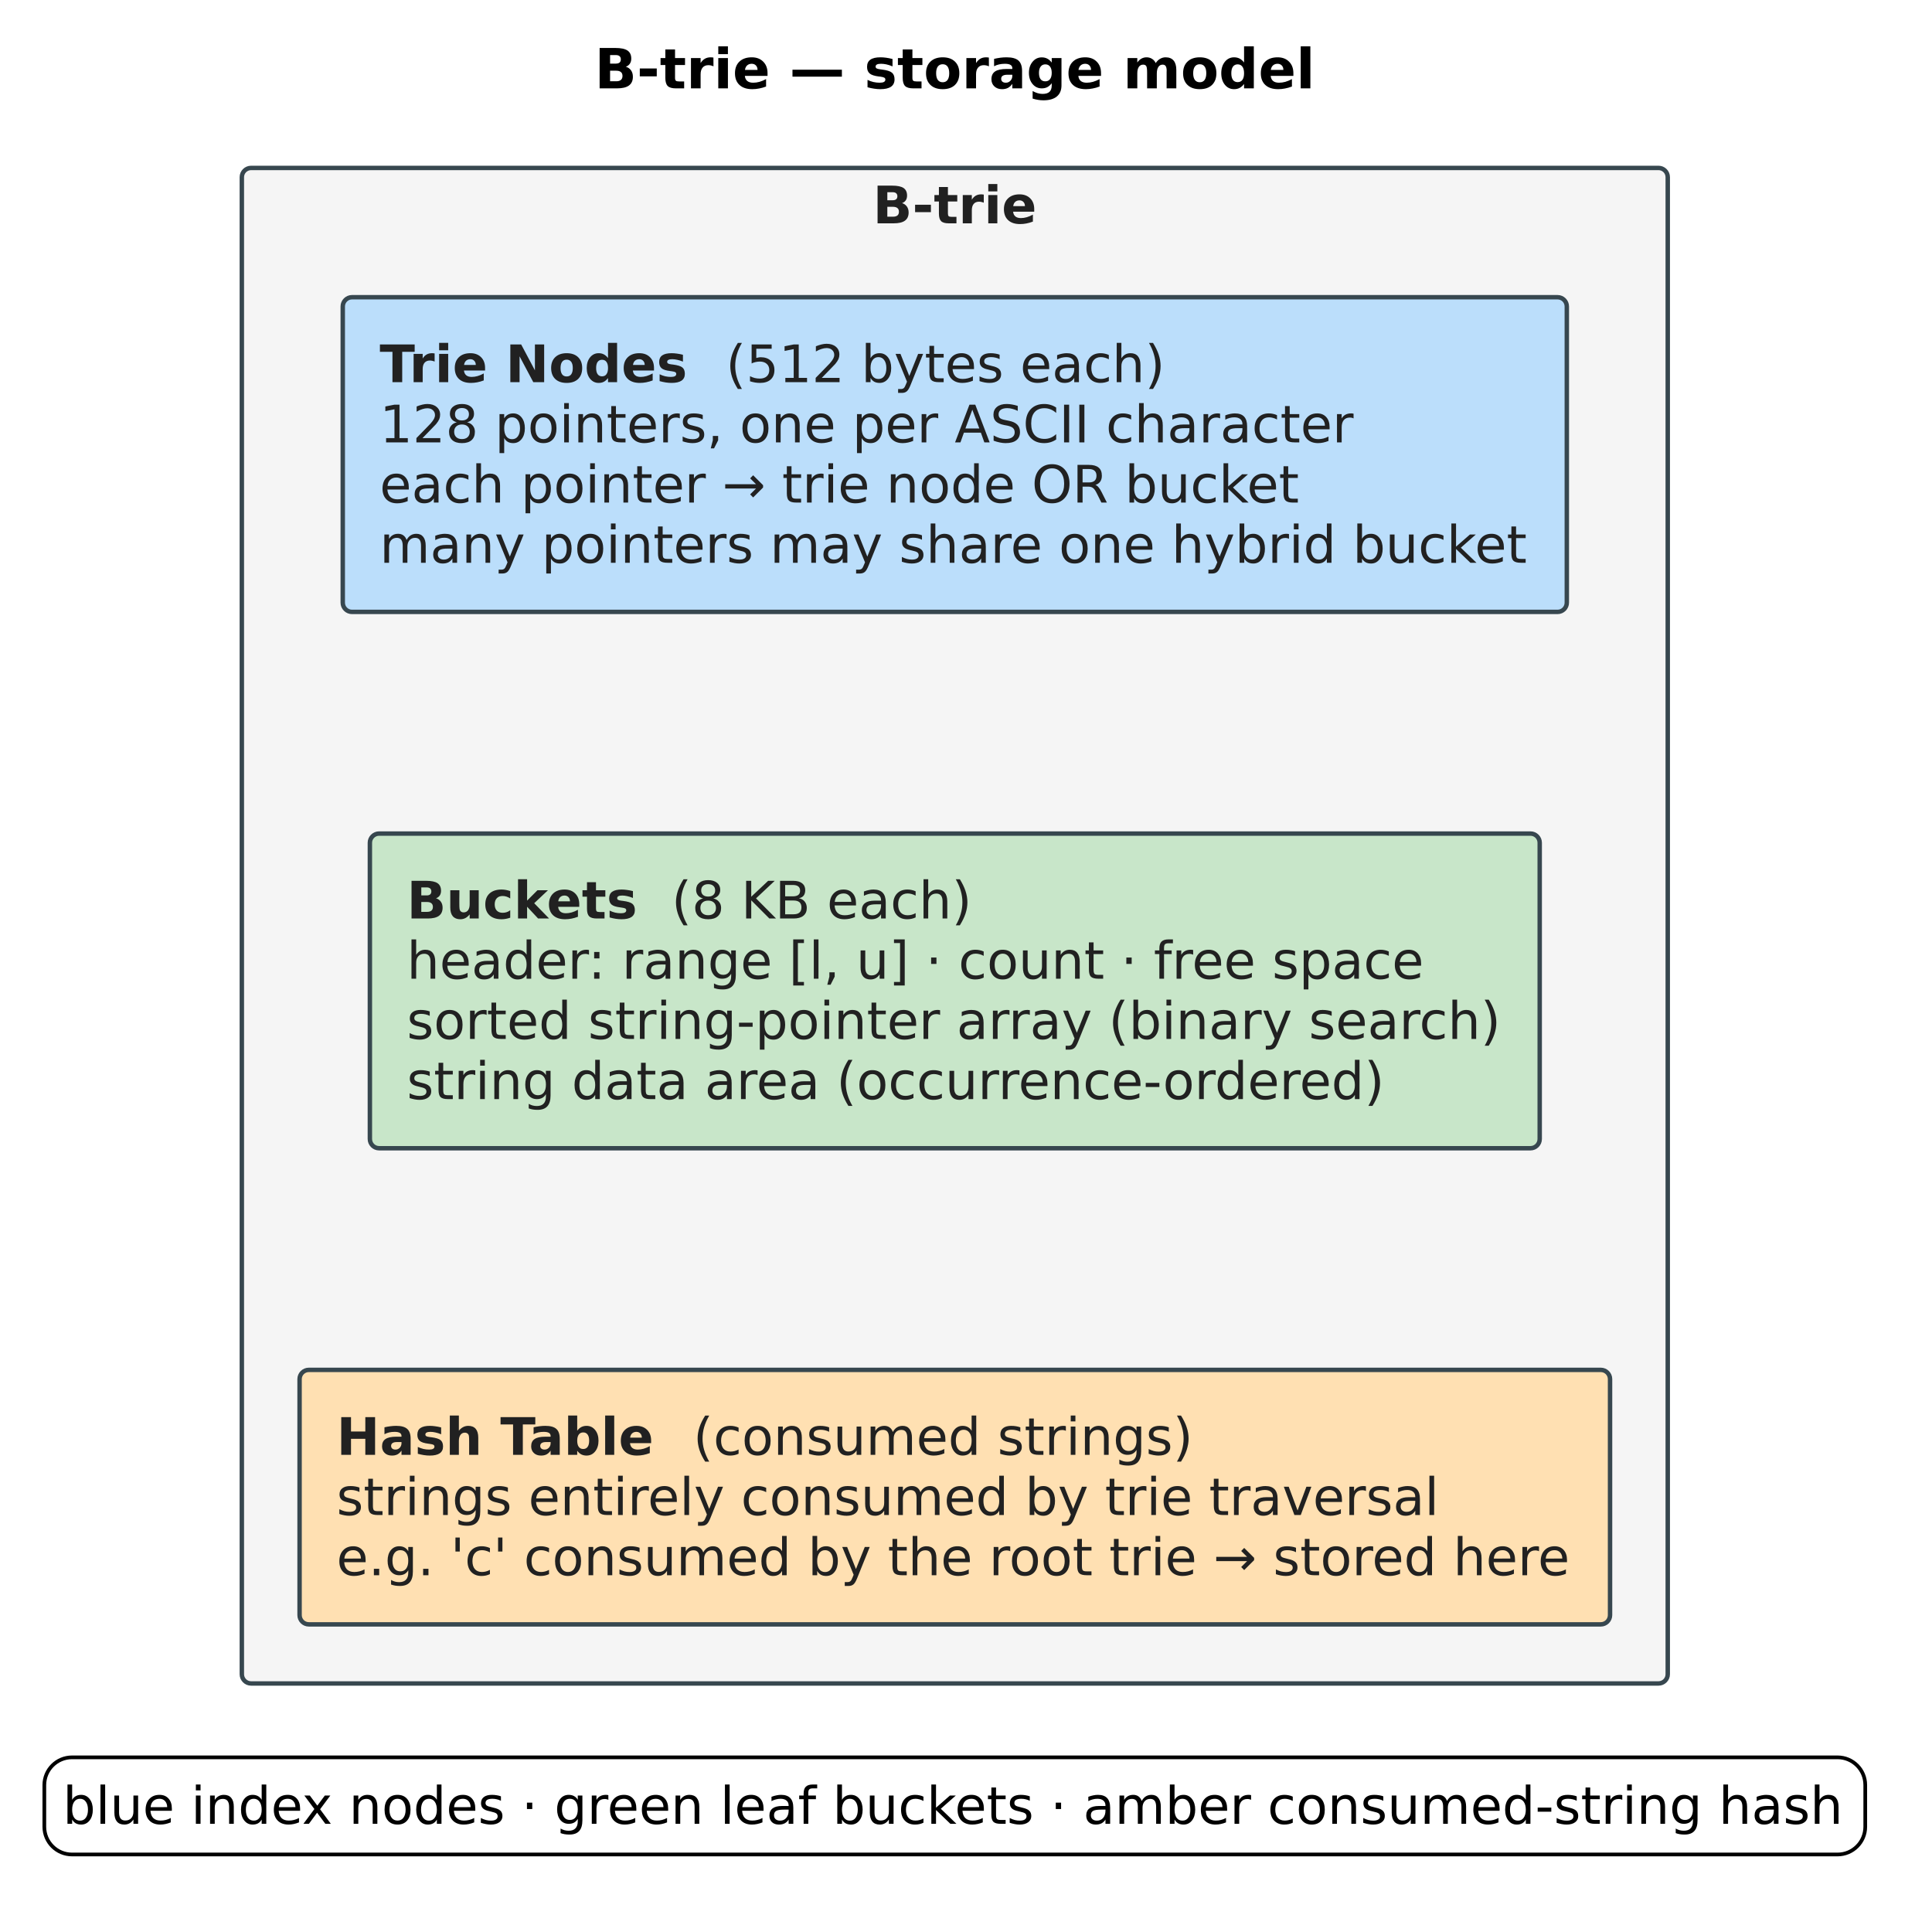
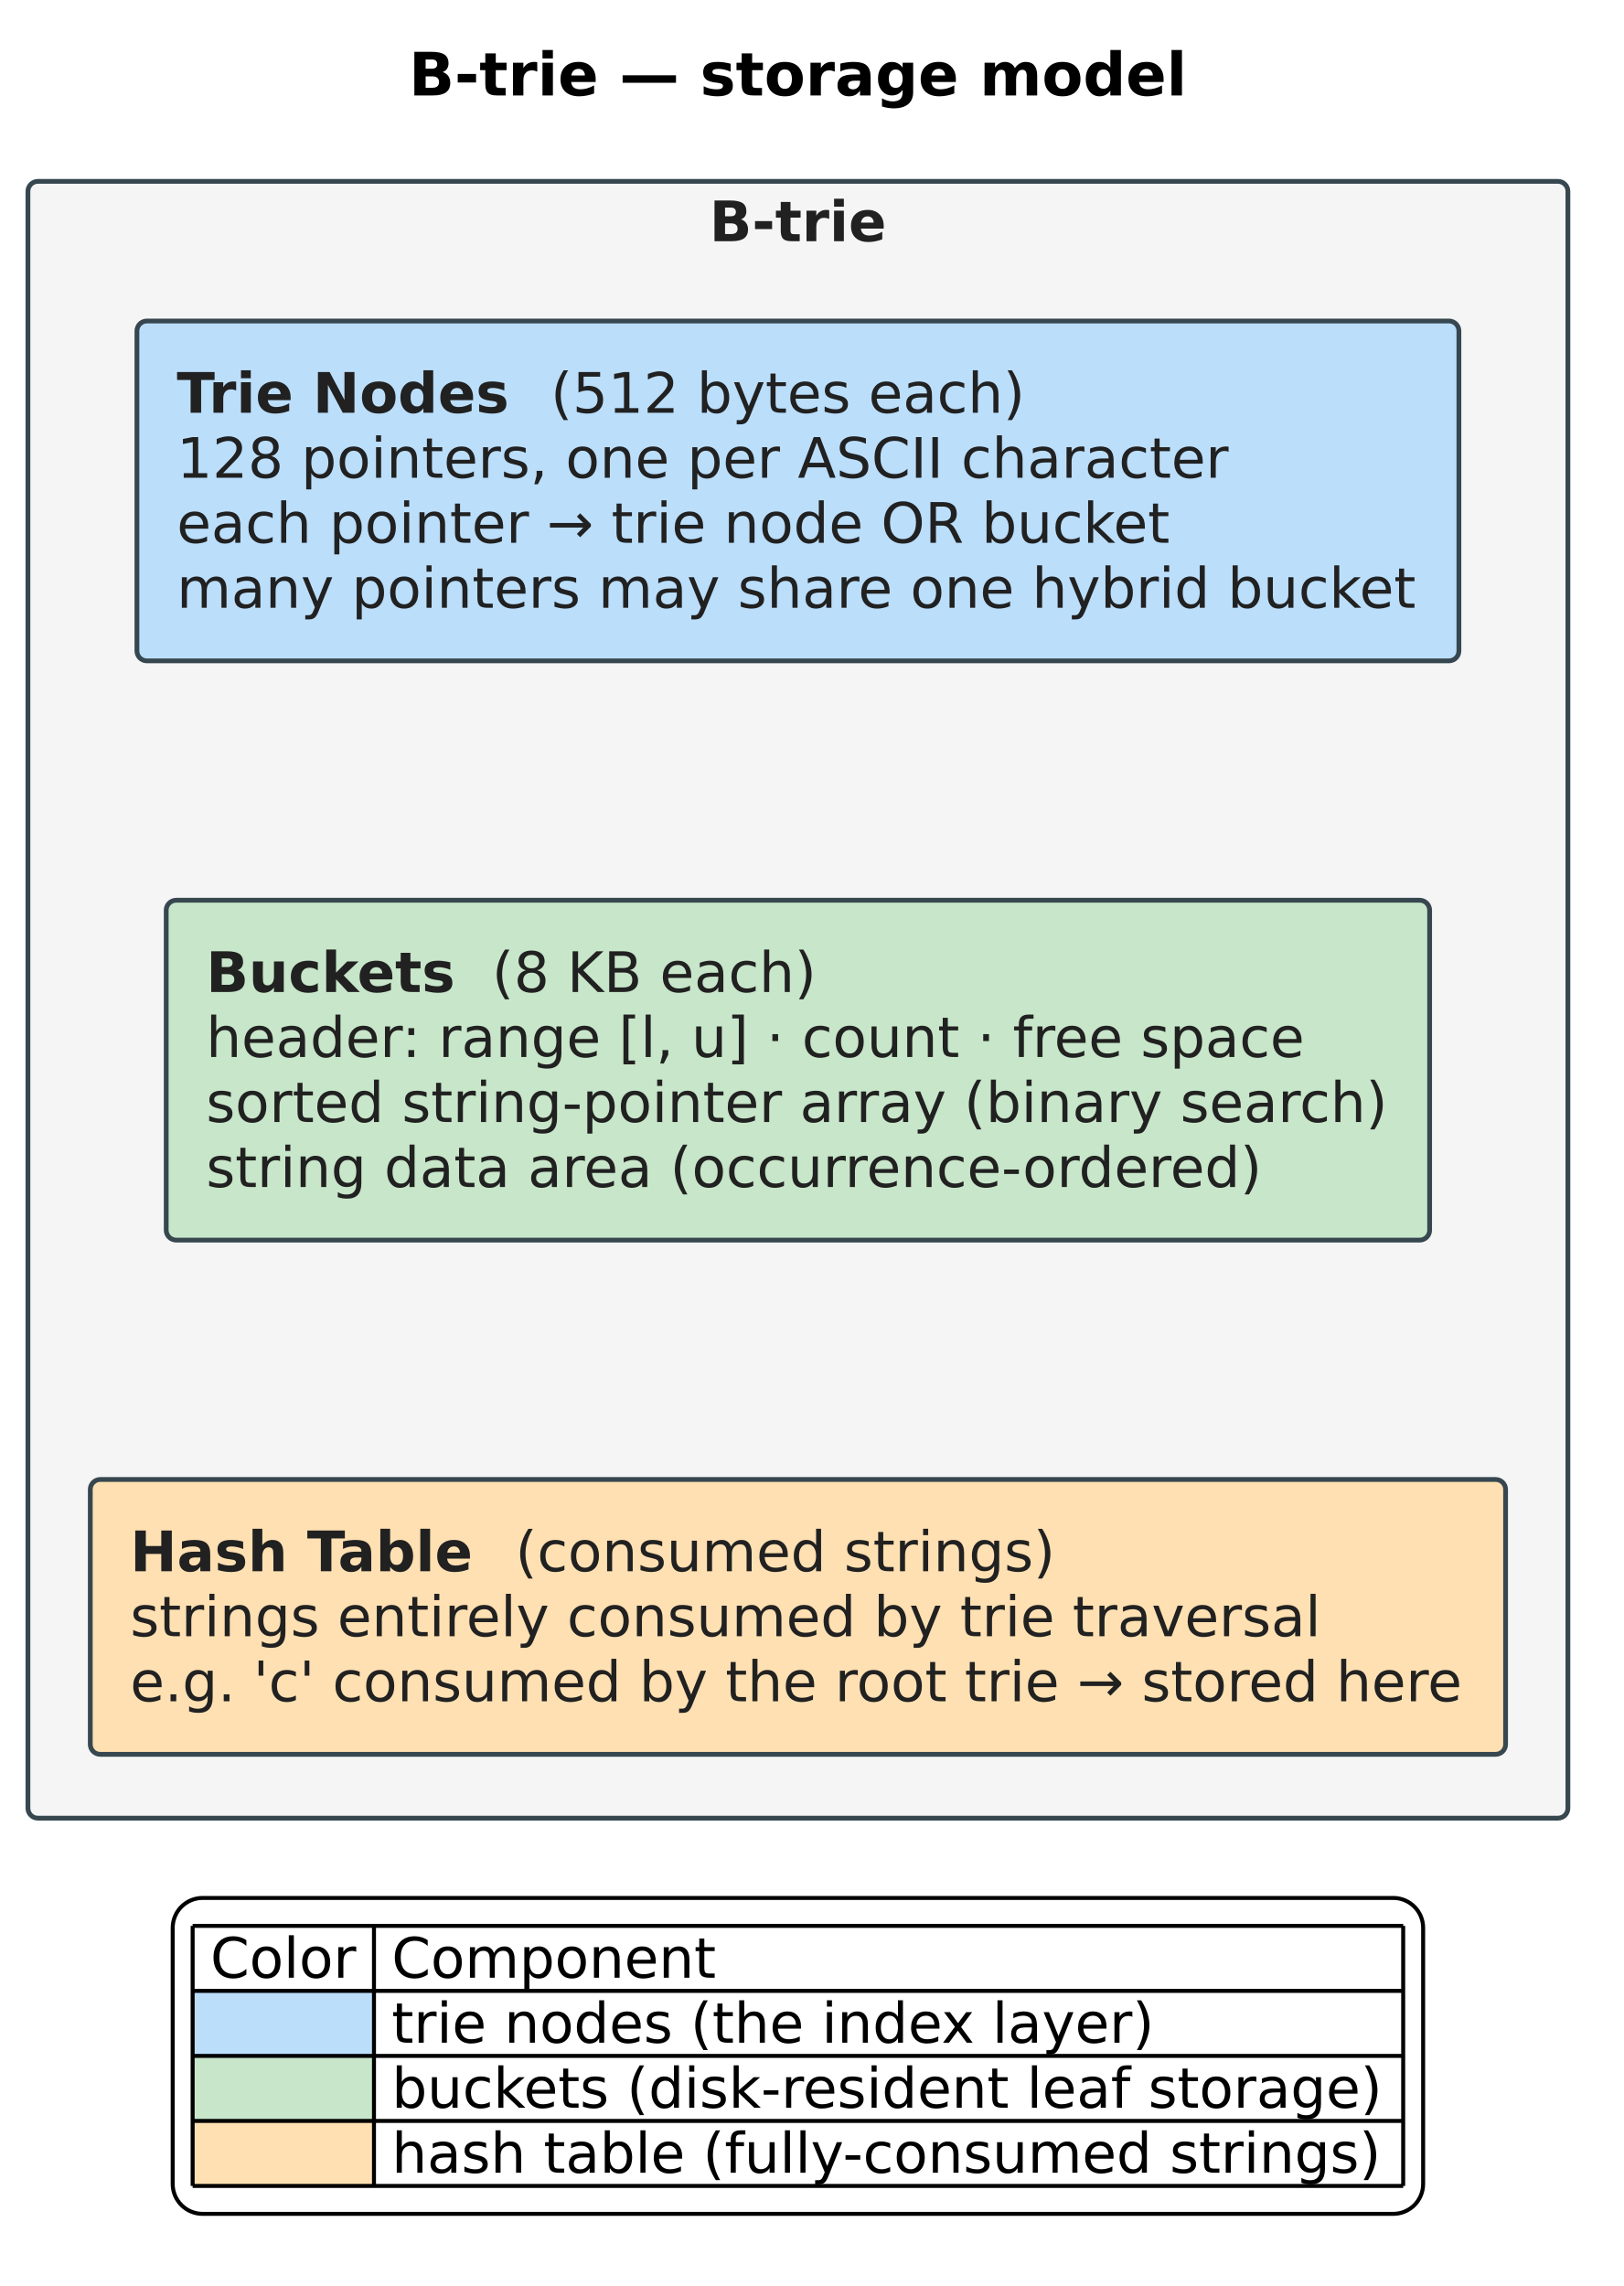
- <svg xmlns="http://www.w3.org/2000/svg" contentStyleType="text/css" data-diagram-type="DESCRIPTION" height="521px" preserveAspectRatio="none" style="width:523px;height:521px;background:#FFFFFF;" version="1.1" viewBox="0 0 523 521" width="523px" zoomAndPan="magnify">
+ <svg xmlns="http://www.w3.org/2000/svg" contentStyleType="text/css" data-diagram-type="DESCRIPTION" height="573px" preserveAspectRatio="none" style="width:407px;height:573px;background:#FFFFFF;" version="1.1" viewBox="0 0 407 573" width="407px" zoomAndPan="magnify">
  <defs />
  <g>
    <g class="title" data-source-line="20">
-       <text fill="#000000" font-family="'DejaVu Sans'" font-size="15" font-weight="700" lengthAdjust="spacing" textLength="195.029" x="160.951" y="23.923">B-trie — storage model</text>
+       <text fill="#000000" font-family="'DejaVu Sans'" font-size="15" font-weight="700" lengthAdjust="spacing" textLength="195.029" x="102.485" y="23.923">B-trie — storage model</text>
    </g>
    <g class="cluster" data-qualified-name="BT" data-source-line="22" id="ent0001">
-       <rect fill="#F5F5F5" height="410.27" rx="2.5" ry="2.5" style="stroke:#37474F;stroke-width:1.2;" width="386" x="65.466" y="45.461" />
-       <text fill="#212121" font-family="'DejaVu Sans'" font-size="14" font-weight="700" lengthAdjust="spacing" textLength="44.372" x="236.28" y="60.456">B-trie</text>
+       <rect fill="#F5F5F5" height="410.27" rx="2.5" ry="2.5" style="stroke:#37474F;stroke-width:1.2;" width="386" x="7" y="45.461" />
+       <text fill="#212121" font-family="'DejaVu Sans'" font-size="14" font-weight="700" lengthAdjust="spacing" textLength="44.372" x="177.814" y="60.456">B-trie</text>
    </g>
    <g class="entity" data-qualified-name="BT.TN" data-source-line="23" id="ent0002">
-       <rect fill="#BBDEFB" height="85.188" rx="2.5" ry="2.5" style="stroke:#37474F;stroke-width:1.2;" width="331.356" x="92.786" y="80.461" />
-       <text fill="#212121" font-family="'DejaVu Sans'" font-size="14" font-weight="700" lengthAdjust="spacing" textLength="84.807" x="102.786" y="103.456">Trie Nodes</text>
-       <text fill="#212121" font-family="'DejaVu Sans'" font-size="14" lengthAdjust="spacing" textLength="118.877" x="196.493" y="103.456">(512 bytes each)</text>
-       <text fill="#212121" font-family="'DejaVu Sans'" font-size="14" lengthAdjust="spacing" textLength="263.635" x="102.786" y="119.753">128 pointers, one per ASCII character</text>
-       <text fill="#212121" font-family="'DejaVu Sans'" font-size="14" lengthAdjust="spacing" textLength="249.368" x="102.786" y="136.05">each pointer → trie node OR bucket</text>
-       <text fill="#212121" font-family="'DejaVu Sans'" font-size="14" lengthAdjust="spacing" textLength="311.356" x="102.786" y="152.347">many pointers may share one hybrid bucket</text>
+       <rect fill="#BBDEFB" height="85.188" rx="2.5" ry="2.5" style="stroke:#37474F;stroke-width:1.2;" width="331.356" x="34.32" y="80.461" />
+       <text fill="#212121" font-family="'DejaVu Sans'" font-size="14" font-weight="700" lengthAdjust="spacing" textLength="84.807" x="44.32" y="103.456">Trie Nodes</text>
+       <text fill="#212121" font-family="'DejaVu Sans'" font-size="14" lengthAdjust="spacing" textLength="118.877" x="138.027" y="103.456">(512 bytes each)</text>
+       <text fill="#212121" font-family="'DejaVu Sans'" font-size="14" lengthAdjust="spacing" textLength="263.635" x="44.32" y="119.753">128 pointers, one per ASCII character</text>
+       <text fill="#212121" font-family="'DejaVu Sans'" font-size="14" lengthAdjust="spacing" textLength="249.368" x="44.32" y="136.05">each pointer → trie node OR bucket</text>
+       <text fill="#212121" font-family="'DejaVu Sans'" font-size="14" lengthAdjust="spacing" textLength="311.356" x="44.32" y="152.347">many pointers may share one hybrid bucket</text>
    </g>
    <g class="entity" data-qualified-name="BT.BK" data-source-line="24" id="ent0003">
-       <rect fill="#C8E6C9" height="85.188" rx="2.5" ry="2.5" style="stroke:#37474F;stroke-width:1.2;" width="316.68" x="100.126" y="225.651" />
-       <text fill="#212121" font-family="'DejaVu Sans'" font-size="14" font-weight="700" lengthAdjust="spacing" textLength="62.768" x="110.126" y="248.646">Buckets</text>
-       <text fill="#212121" font-family="'DejaVu Sans'" font-size="14" lengthAdjust="spacing" textLength="81.279" x="181.794" y="248.646">(8 KB each)</text>
-       <text fill="#212121" font-family="'DejaVu Sans'" font-size="14" lengthAdjust="spacing" textLength="275.864" x="110.126" y="264.943">header: range [l, u] · count · free space</text>
-       <text fill="#212121" font-family="'DejaVu Sans'" font-size="14" lengthAdjust="spacing" textLength="296.68" x="110.126" y="281.24">sorted string-pointer array (binary search)</text>
-       <text fill="#212121" font-family="'DejaVu Sans'" font-size="14" lengthAdjust="spacing" textLength="265.795" x="110.126" y="297.537">string data area (occurrence-ordered)</text>
+       <rect fill="#C8E6C9" height="85.188" rx="2.5" ry="2.5" style="stroke:#37474F;stroke-width:1.2;" width="316.68" x="41.66" y="225.651" />
+       <text fill="#212121" font-family="'DejaVu Sans'" font-size="14" font-weight="700" lengthAdjust="spacing" textLength="62.768" x="51.66" y="248.646">Buckets</text>
+       <text fill="#212121" font-family="'DejaVu Sans'" font-size="14" lengthAdjust="spacing" textLength="81.279" x="123.328" y="248.646">(8 KB each)</text>
+       <text fill="#212121" font-family="'DejaVu Sans'" font-size="14" lengthAdjust="spacing" textLength="275.864" x="51.66" y="264.943">header: range [l, u] · count · free space</text>
+       <text fill="#212121" font-family="'DejaVu Sans'" font-size="14" lengthAdjust="spacing" textLength="296.68" x="51.66" y="281.24">sorted string-pointer array (binary search)</text>
+       <text fill="#212121" font-family="'DejaVu Sans'" font-size="14" lengthAdjust="spacing" textLength="265.795" x="51.66" y="297.537">string data area (occurrence-ordered)</text>
    </g>
    <g class="entity" data-qualified-name="BT.HT" data-source-line="25" id="ent0004">
-       <rect fill="#FFE0B2" height="68.891" rx="2.5" ry="2.5" style="stroke:#37474F;stroke-width:1.2;" width="354.749" x="81.096" y="370.841" />
-       <text fill="#212121" font-family="'DejaVu Sans'" font-size="14" font-weight="700" lengthAdjust="spacing" textLength="87.65" x="91.096" y="393.836">Hash Table</text>
-       <text fill="#212121" font-family="'DejaVu Sans'" font-size="14" lengthAdjust="spacing" textLength="135.297" x="187.647" y="393.836">(consumed strings)</text>
-       <text fill="#212121" font-family="'DejaVu Sans'" font-size="14" lengthAdjust="spacing" textLength="298.744" x="91.096" y="410.133">strings entirely consumed by trie traversal</text>
-       <text fill="#212121" font-family="'DejaVu Sans'" font-size="14" lengthAdjust="spacing" textLength="334.749" x="91.096" y="426.43">e.g. 'c' consumed by the root trie → stored here</text>
+       <rect fill="#FFE0B2" height="68.891" rx="2.5" ry="2.5" style="stroke:#37474F;stroke-width:1.2;" width="354.749" x="22.63" y="370.841" />
+       <text fill="#212121" font-family="'DejaVu Sans'" font-size="14" font-weight="700" lengthAdjust="spacing" textLength="87.65" x="32.63" y="393.836">Hash Table</text>
+       <text fill="#212121" font-family="'DejaVu Sans'" font-size="14" lengthAdjust="spacing" textLength="135.297" x="129.181" y="393.836">(consumed strings)</text>
+       <text fill="#212121" font-family="'DejaVu Sans'" font-size="14" lengthAdjust="spacing" textLength="298.744" x="32.63" y="410.133">strings entirely consumed by trie traversal</text>
+       <text fill="#212121" font-family="'DejaVu Sans'" font-size="14" lengthAdjust="spacing" textLength="334.749" x="32.63" y="426.43">e.g. 'c' consumed by the root trie → stored here</text>
    </g>
    <g class="legend" data-source-line="31">
-       <rect fill="none" height="26.297" rx="7.5" ry="7.5" style="stroke:#000000;stroke-width:1;" width="492.932" x="12" y="475.731" />
-       <text fill="#000000" font-family="'DejaVu Sans'" font-size="14" lengthAdjust="spacing" textLength="482.932" x="17" y="493.726">blue index nodes · green leaf buckets · amber consumed-string hash</text>
+       <rect fill="none" height="79.188" rx="7.5" ry="7.5" style="stroke:#000000;stroke-width:1;" width="313.427" x="43.287" y="475.731" />
+       <text fill="#000000" font-family="'DejaVu Sans'" font-size="14" lengthAdjust="spacing" textLength="36.552" x="52.737" y="495.726">Color</text>
+       <text fill="#000000" font-family="'DejaVu Sans'" font-size="14" lengthAdjust="spacing" textLength="81.279" x="98.189" y="495.726">Component</text>
+       <rect fill="#BBDEFB" height="16.297" style="stroke:none;stroke-width:1;" width="45.452" x="48.287" y="499.028" />
+       <text fill="#000000" font-family="'DejaVu Sans'" font-size="14" lengthAdjust="spacing" textLength="4.45" x="48.287" y="512.023"> </text>
+       <text fill="#000000" font-family="'DejaVu Sans'" font-size="14" lengthAdjust="spacing" textLength="191.352" x="98.189" y="512.023">trie nodes (the index layer)</text>
+       <rect fill="#C8E6C9" height="16.297" style="stroke:none;stroke-width:1;" width="45.452" x="48.287" y="515.325" />
+       <text fill="#000000" font-family="'DejaVu Sans'" font-size="14" lengthAdjust="spacing" textLength="4.45" x="48.287" y="528.32"> </text>
+       <text fill="#000000" font-family="'DejaVu Sans'" font-size="14" lengthAdjust="spacing" textLength="249.074" x="98.189" y="528.32">buckets (disk-resident leaf storage)</text>
+       <rect fill="#FFE0B2" height="16.297" style="stroke:none;stroke-width:1;" width="45.452" x="48.287" y="531.622" />
+       <text fill="#000000" font-family="'DejaVu Sans'" font-size="14" lengthAdjust="spacing" textLength="4.45" x="48.287" y="544.617"> </text>
+       <text fill="#000000" font-family="'DejaVu Sans'" font-size="14" lengthAdjust="spacing" textLength="248.192" x="98.189" y="544.617">hash table (fully-consumed strings)</text>
+       <line style="stroke:#000000;stroke-width:1;" x1="48.287" x2="351.713" y1="482.731" y2="482.731" />
+       <line style="stroke:#000000;stroke-width:1;" x1="48.287" x2="351.713" y1="499.028" y2="499.028" />
+       <line style="stroke:#000000;stroke-width:1;" x1="48.287" x2="351.713" y1="515.325" y2="515.325" />
+       <line style="stroke:#000000;stroke-width:1;" x1="48.287" x2="351.713" y1="531.622" y2="531.622" />
+       <line style="stroke:#000000;stroke-width:1;" x1="48.287" x2="351.713" y1="547.918" y2="547.918" />
+       <line style="stroke:#000000;stroke-width:1;" x1="48.287" x2="48.287" y1="482.731" y2="547.918" />
+       <line style="stroke:#000000;stroke-width:1;" x1="93.739" x2="93.739" y1="482.731" y2="547.918" />
+       <line style="stroke:#000000;stroke-width:1;" x1="351.713" x2="351.713" y1="482.731" y2="547.918" />
    </g>
  </g>
</svg>
